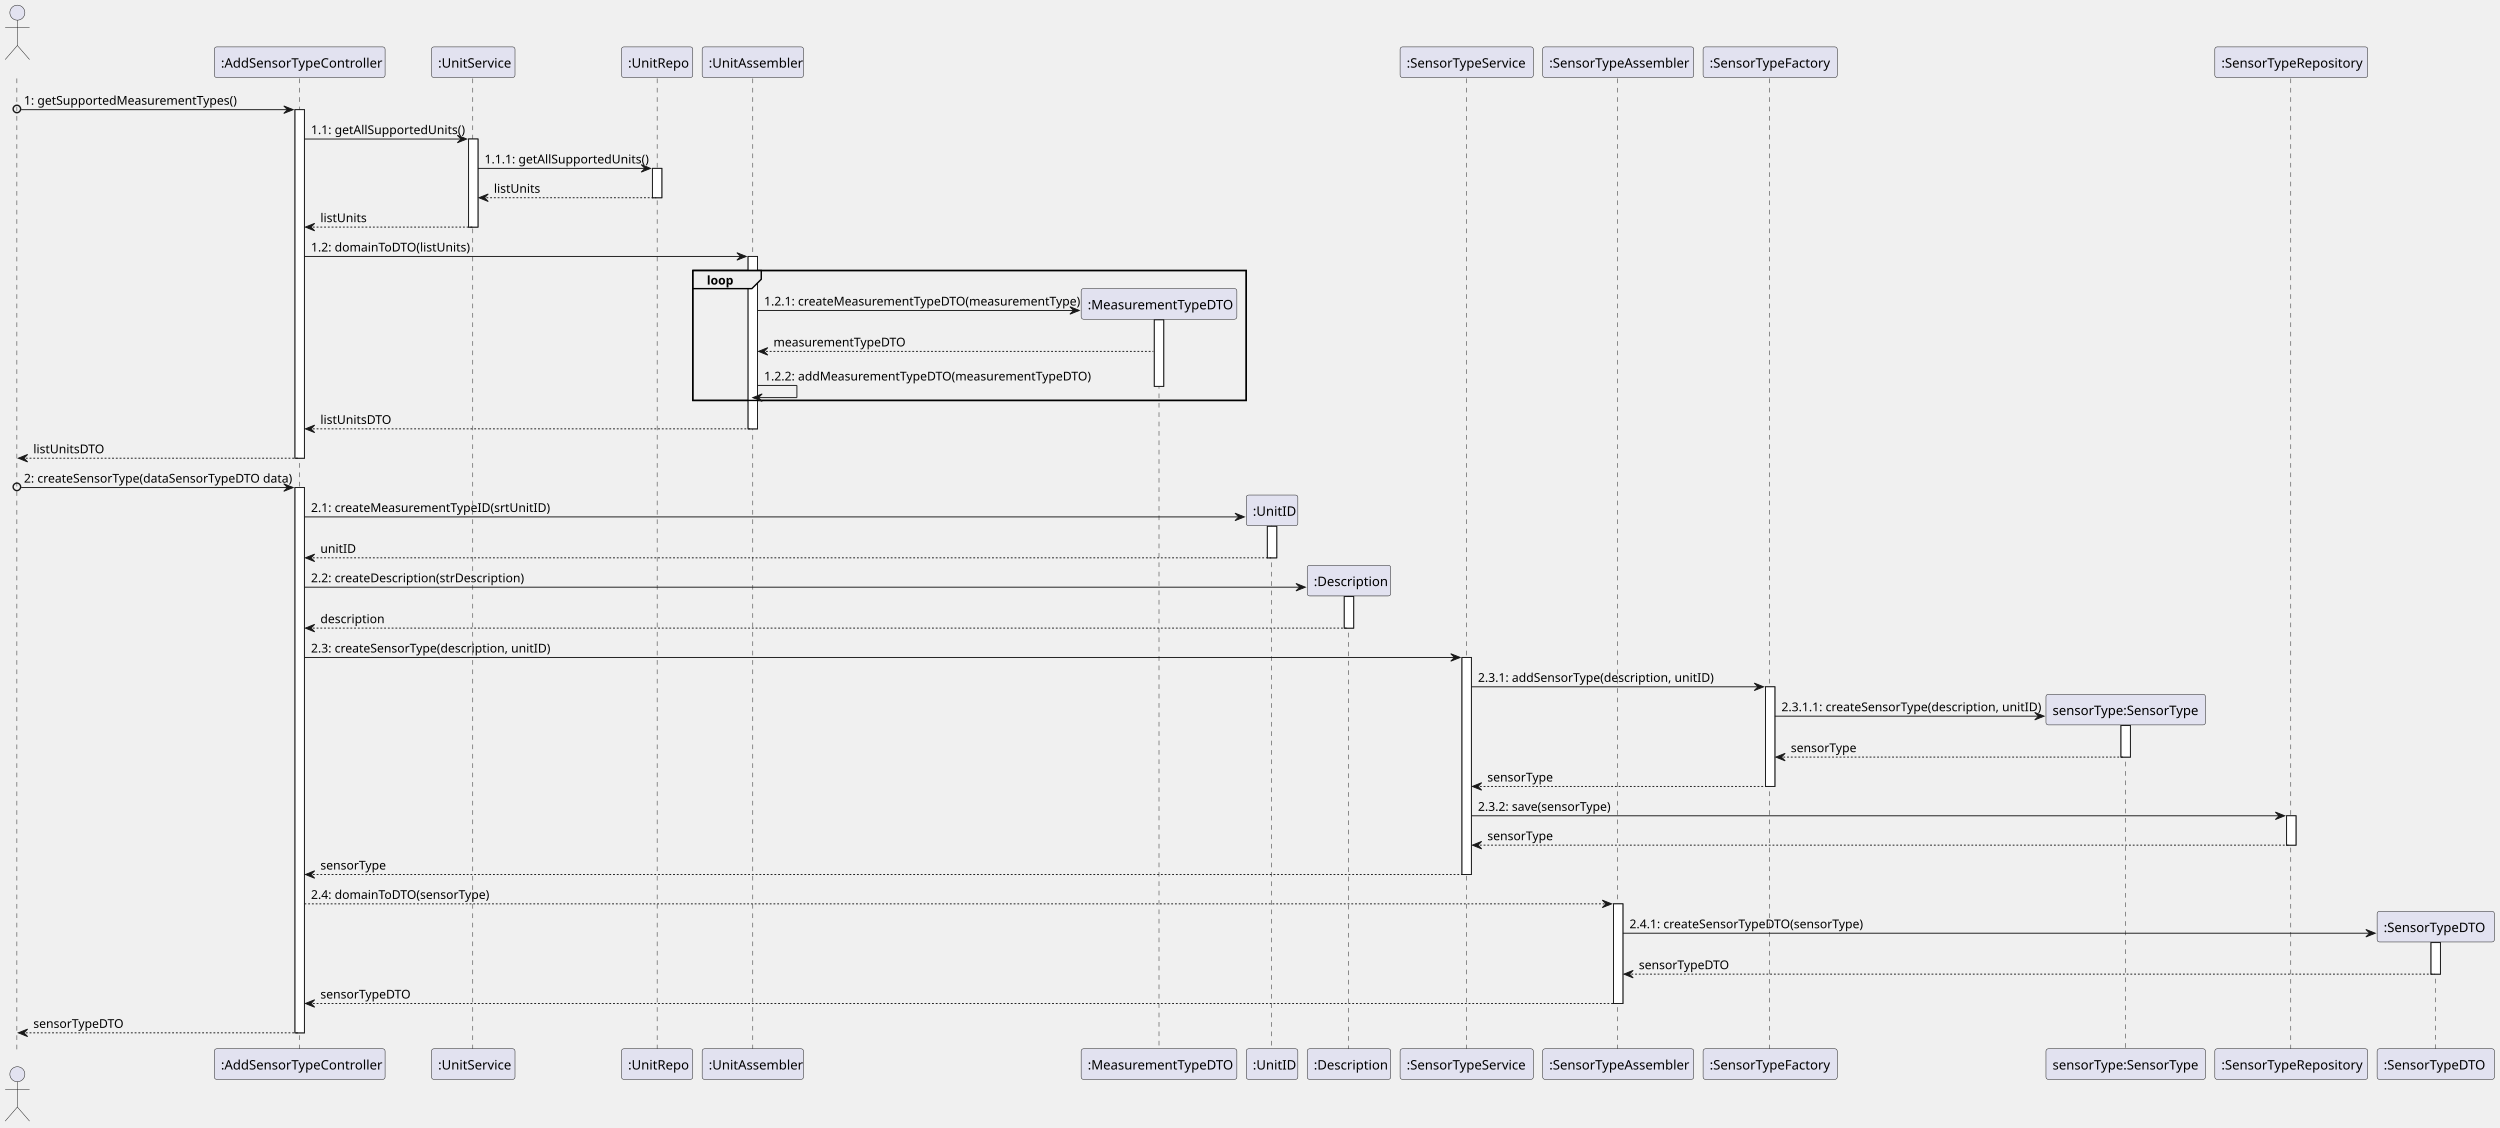
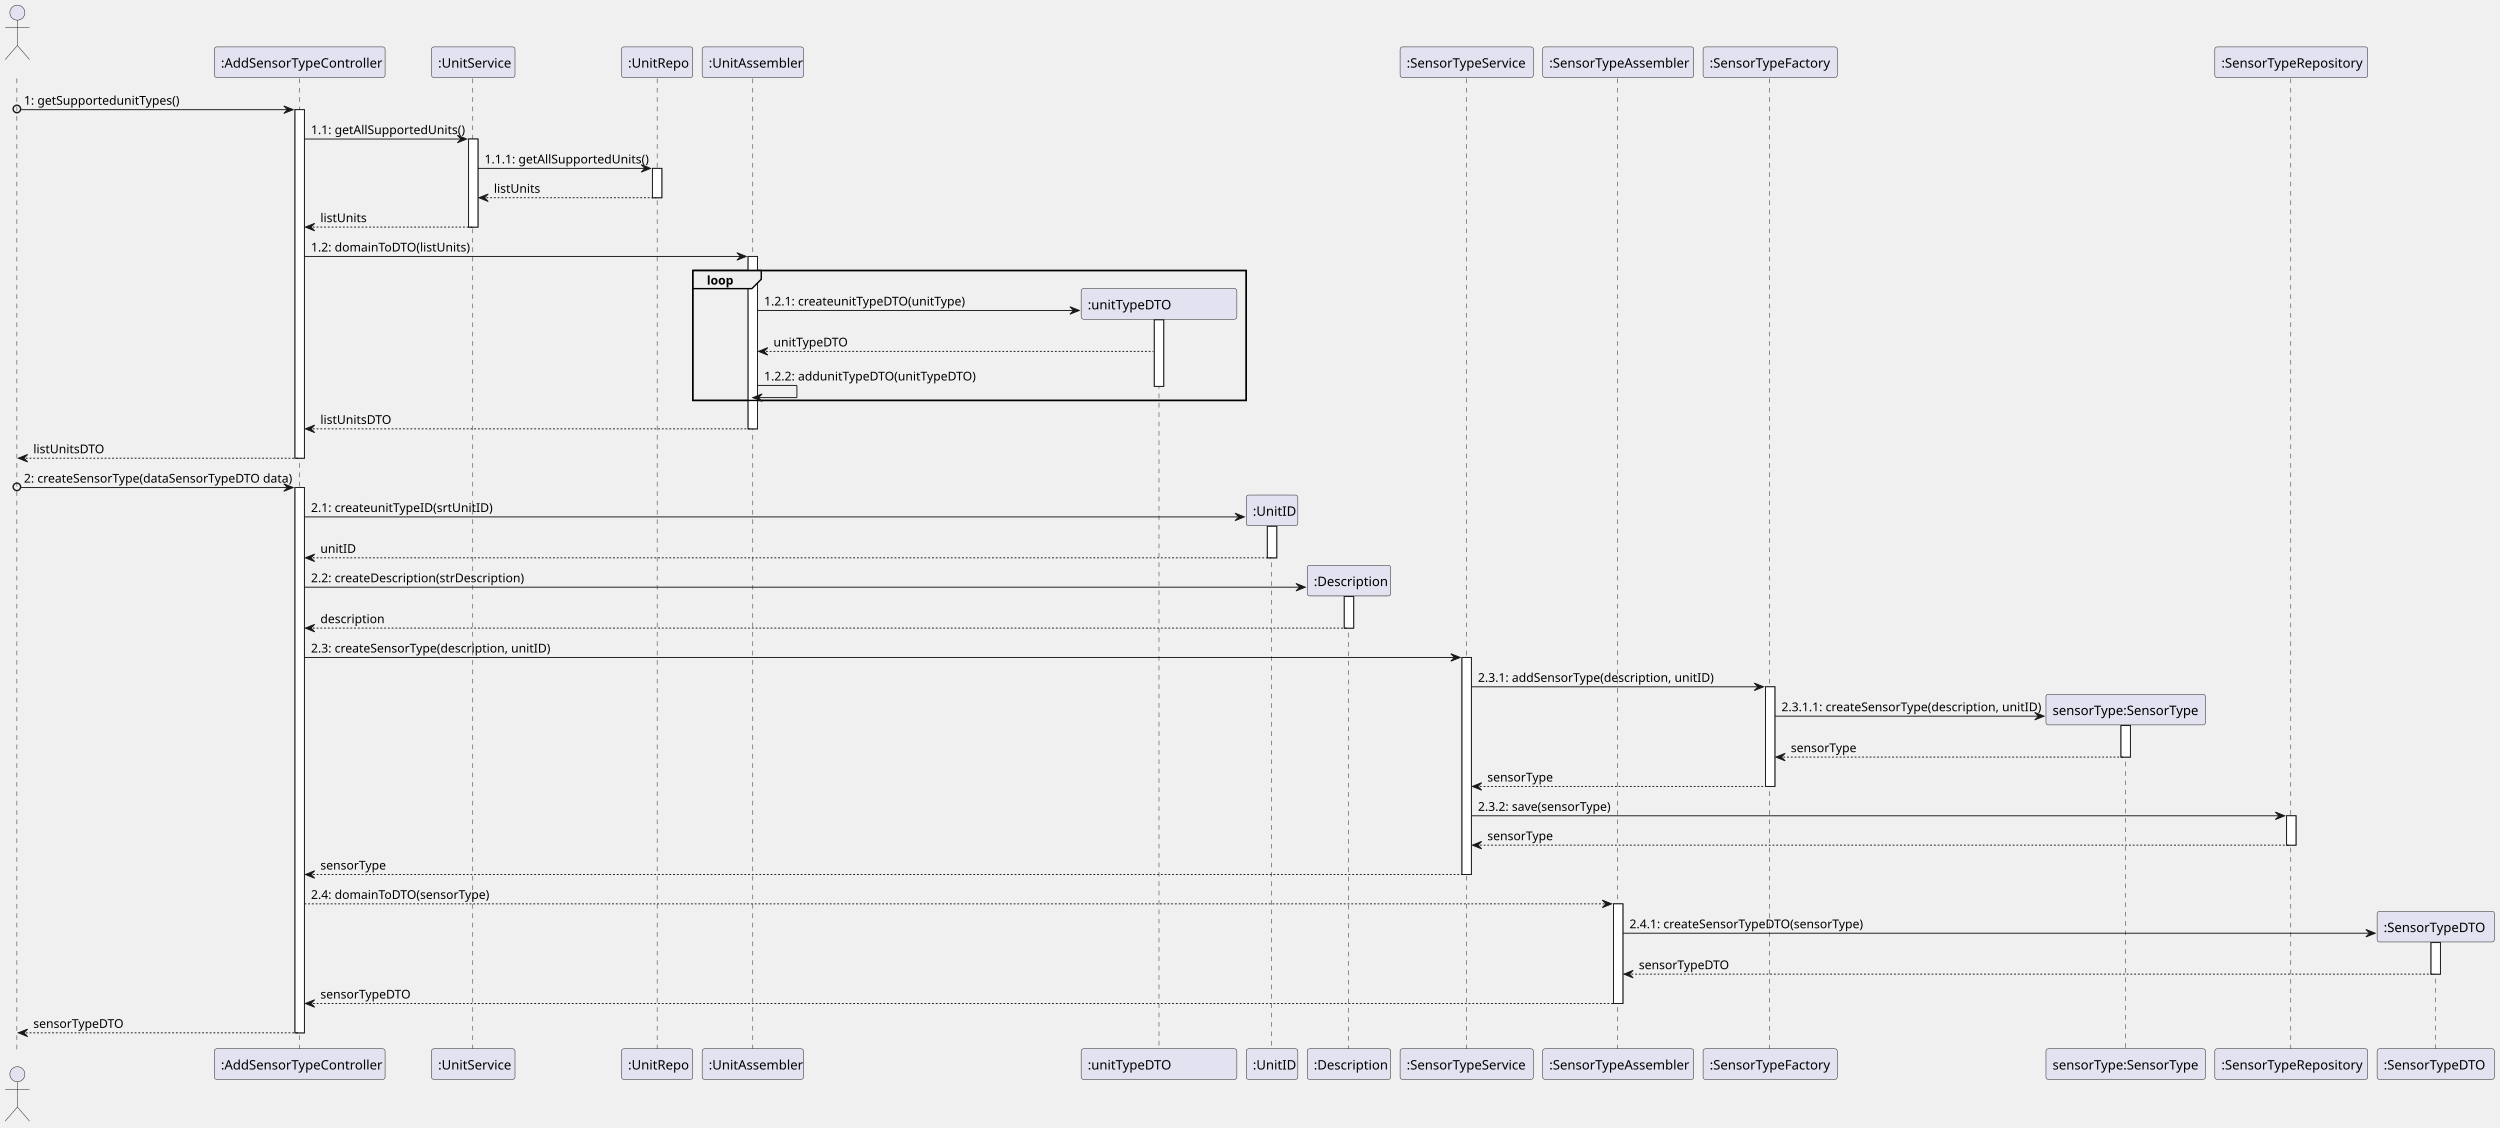
<svg xmlns="http://www.w3.org/2000/svg" contentStyleType="text/css" height="1202px" preserveAspectRatio="none" style="width:2665px;height:1202px;background:#FFFFFF;" version="1.1" viewBox="0 0 2665 1202" width="2665px" zoomAndPan="magnify">
  <defs />
  <g>
    <rect fill="#FFFFFF" height="371.531" style="stroke:#181818;stroke-width:1.0;" width="10" x="314.5" y="116.912" />
    <rect fill="#FFFFFF" height="581.268" style="stroke:#181818;stroke-width:1.0;" width="10" x="314.5" y="519.734" />
    <rect fill="#FFFFFF" height="93.873" style="stroke:#181818;stroke-width:1.0;" width="10" x="499.5" y="148.203" />
    <rect fill="#FFFFFF" height="31.291" style="stroke:#181818;stroke-width:1.0;" width="10" x="695.5" y="179.494" />
    <rect fill="#FFFFFF" height="183.785" style="stroke:#181818;stroke-width:1.0;" width="10" x="797.5" y="273.367" />
    <rect fill="#FFFFFF" height="70.912" style="stroke:#181818;stroke-width:1.0;" width="10" x="1230.5" y="340.949" />
    <rect fill="#FFFFFF" height="33.621" style="stroke:#181818;stroke-width:1.0;" width="10" x="1351" y="561.025" />
    <rect fill="#FFFFFF" height="33.621" style="stroke:#181818;stroke-width:1.0;" width="10" x="1433" y="635.938" />
    <rect fill="#FFFFFF" height="231.367" style="stroke:#181818;stroke-width:1.0;" width="10" x="1558.5" y="700.85" />
    <rect fill="#FFFFFF" height="106.203" style="stroke:#181818;stroke-width:1.0;" width="10" x="1720" y="963.508" />
    <rect fill="#FFFFFF" height="106.203" style="stroke:#181818;stroke-width:1.0;" width="10" x="1882" y="732.141" />
    <rect fill="#FFFFFF" height="33.621" style="stroke:#181818;stroke-width:1.0;" width="10" x="2261" y="773.432" />
    <rect fill="#FFFFFF" height="31.291" style="stroke:#181818;stroke-width:1.0;" width="10" x="2437.5" y="869.635" />
    <rect fill="#FFFFFF" height="33.621" style="stroke:#181818;stroke-width:1.0;" width="10" x="2591.5" y="1004.799" />
    <rect fill="none" height="138.494" style="stroke:#000000;stroke-width:1.5;" width="590" x="738.5" y="288.367" />
    <line style="stroke:#181818;stroke-width:0.5;stroke-dasharray:5.0,5.0;" x1="18" x2="18" y1="83.621" y2="1119.002" />
    <line style="stroke:#181818;stroke-width:0.5;stroke-dasharray:5.0,5.0;" x1="319.5" x2="319.5" y1="83.621" y2="1119.002" />
    <line style="stroke:#181818;stroke-width:0.5;stroke-dasharray:5.0,5.0;" x1="504" x2="504" y1="83.621" y2="1119.002" />
    <line style="stroke:#181818;stroke-width:0.5;stroke-dasharray:5.0,5.0;" x1="700.5" x2="700.5" y1="83.621" y2="1119.002" />
    <line style="stroke:#181818;stroke-width:0.5;stroke-dasharray:5.0,5.0;" x1="802.5" x2="802.5" y1="83.621" y2="1119.002" />
    <line style="stroke:#181818;stroke-width:0.5;stroke-dasharray:5.0,5.0;" x1="1235.5" x2="1235.5" y1="339.469" y2="1119.002" />
    <line style="stroke:#181818;stroke-width:0.5;stroke-dasharray:5.0,5.0;" x1="1355.5" x2="1355.5" y1="559.545" y2="1119.002" />
    <line style="stroke:#181818;stroke-width:0.5;stroke-dasharray:5.0,5.0;" x1="1437.5" x2="1437.5" y1="634.457" y2="1119.002" />
    <line style="stroke:#181818;stroke-width:0.5;stroke-dasharray:5.0,5.0;" x1="1563.5" x2="1563.5" y1="83.621" y2="1119.002" />
    <line style="stroke:#181818;stroke-width:0.5;stroke-dasharray:5.0,5.0;" x1="1724.5" x2="1724.5" y1="83.621" y2="1119.002" />
    <line style="stroke:#181818;stroke-width:0.5;stroke-dasharray:5.0,5.0;" x1="1886.5" x2="1886.5" y1="83.621" y2="1119.002" />
    <line style="stroke:#181818;stroke-width:0.5;stroke-dasharray:5.0,5.0;" x1="2266" x2="2266" y1="771.951" y2="1119.002" />
    <line style="stroke:#181818;stroke-width:0.5;stroke-dasharray:5.0,5.0;" x1="2442" x2="2442" y1="83.621" y2="1119.002" />
    <line style="stroke:#181818;stroke-width:0.5;stroke-dasharray:5.0,5.0;" x1="2596" x2="2596" y1="1003.318" y2="1119.002" />
-     <text fill="#000000" font-family="sans-serif" font-size="14" lengthAdjust="spacing" textLength="8" x="11.5" y="80.107">  </text>
+     <text fill="#000000" font-family="sans-serif" font-size="14" lengthAdjust="spacing" textLength="8" x="11.5" y="80.107">  
+         </text>
    <ellipse cx="18.5" cy="13.5" fill="#E2E2F0" rx="8" ry="8" style="stroke:#181818;stroke-width:0.5;" />
    <path d="M18.5,21.5 L18.5,48.5 M5.5,29.5 L31.5,29.5 M18.5,48.5 L5.5,63.5 M18.5,48.5 L31.5,63.5 " fill="none" style="stroke:#181818;stroke-width:0.5;" />
-     <text fill="#000000" font-family="sans-serif" font-size="14" lengthAdjust="spacing" textLength="8" x="11.5" y="1133.109">  </text>
+     <text fill="#000000" font-family="sans-serif" font-size="14" lengthAdjust="spacing" textLength="8" x="11.5" y="1133.109">  
+         </text>
    <ellipse cx="18.5" cy="1145.123" fill="#E2E2F0" rx="8" ry="8" style="stroke:#181818;stroke-width:0.5;" />
    <path d="M18.5,1153.123 L18.5,1180.123 M5.5,1161.123 L31.5,1161.123 M18.5,1180.123 L5.5,1195.123 M18.5,1180.123 L31.5,1195.123 " fill="none" style="stroke:#181818;stroke-width:0.5;" />
    <rect fill="#E2E2F0" height="32.621" rx="2.5" ry="2.5" style="stroke:#181818;stroke-width:0.5;" width="182" x="228.5" y="50" />
-     <text fill="#000000" font-family="sans-serif" font-size="14" lengthAdjust="spacing" textLength="168" x="235.5" y="72.107">:AddSensorTypeController</text>
+     <text fill="#000000" font-family="sans-serif" font-size="14" lengthAdjust="spacing" textLength="168" x="235.5" y="72.107">:AddSensorTypeController
+         </text>
    <rect fill="#E2E2F0" height="32.621" rx="2.5" ry="2.5" style="stroke:#181818;stroke-width:0.5;" width="182" x="228.5" y="1118.002" />
-     <text fill="#000000" font-family="sans-serif" font-size="14" lengthAdjust="spacing" textLength="168" x="235.5" y="1140.109">:AddSensorTypeController</text>
+     <text fill="#000000" font-family="sans-serif" font-size="14" lengthAdjust="spacing" textLength="168" x="235.5" y="1140.109">:AddSensorTypeController
+         </text>
    <rect fill="#E2E2F0" height="32.621" rx="2.5" ry="2.5" style="stroke:#181818;stroke-width:0.5;" width="89" x="460" y="50" />
-     <text fill="#000000" font-family="sans-serif" font-size="14" lengthAdjust="spacing" textLength="75" x="467" y="72.107">:UnitService</text>
+     <text fill="#000000" font-family="sans-serif" font-size="14" lengthAdjust="spacing" textLength="75" x="467" y="72.107">:UnitService
+         </text>
    <rect fill="#E2E2F0" height="32.621" rx="2.5" ry="2.5" style="stroke:#181818;stroke-width:0.5;" width="89" x="460" y="1118.002" />
-     <text fill="#000000" font-family="sans-serif" font-size="14" lengthAdjust="spacing" textLength="75" x="467" y="1140.109">:UnitService</text>
+     <text fill="#000000" font-family="sans-serif" font-size="14" lengthAdjust="spacing" textLength="75" x="467" y="1140.109">:UnitService
+         </text>
    <rect fill="#E2E2F0" height="32.621" rx="2.5" ry="2.5" style="stroke:#181818;stroke-width:0.5;" width="76" x="662.5" y="50" />
-     <text fill="#000000" font-family="sans-serif" font-size="14" lengthAdjust="spacing" textLength="62" x="669.5" y="72.107">:UnitRepo</text>
+     <text fill="#000000" font-family="sans-serif" font-size="14" lengthAdjust="spacing" textLength="62" x="669.5" y="72.107">:UnitRepo
+         </text>
    <rect fill="#E2E2F0" height="32.621" rx="2.5" ry="2.5" style="stroke:#181818;stroke-width:0.5;" width="76" x="662.5" y="1118.002" />
-     <text fill="#000000" font-family="sans-serif" font-size="14" lengthAdjust="spacing" textLength="62" x="669.5" y="1140.109">:UnitRepo</text>
+     <text fill="#000000" font-family="sans-serif" font-size="14" lengthAdjust="spacing" textLength="62" x="669.5" y="1140.109">:UnitRepo
+         </text>
    <rect fill="#E2E2F0" height="32.621" rx="2.5" ry="2.5" style="stroke:#181818;stroke-width:0.5;" width="108" x="748.5" y="50" />
-     <text fill="#000000" font-family="sans-serif" font-size="14" lengthAdjust="spacing" textLength="94" x="755.5" y="72.107">:UnitAssembler</text>
+     <text fill="#000000" font-family="sans-serif" font-size="14" lengthAdjust="spacing" textLength="94" x="755.5" y="72.107">:UnitAssembler
+         </text>
    <rect fill="#E2E2F0" height="32.621" rx="2.5" ry="2.5" style="stroke:#181818;stroke-width:0.5;" width="108" x="748.5" y="1118.002" />
-     <text fill="#000000" font-family="sans-serif" font-size="14" lengthAdjust="spacing" textLength="94" x="755.5" y="1140.109">:UnitAssembler</text>
+     <text fill="#000000" font-family="sans-serif" font-size="14" lengthAdjust="spacing" textLength="94" x="755.5" y="1140.109">:UnitAssembler
+         </text>
    <rect fill="#E2E2F0" height="32.621" rx="2.5" ry="2.5" style="stroke:#181818;stroke-width:0.5;" width="166" x="1152.5" y="1118.002" />
-     <text fill="#000000" font-family="sans-serif" font-size="14" lengthAdjust="spacing" textLength="152" x="1159.5" y="1140.109">:MeasurementTypeDTO</text>
+     <text fill="#000000" font-family="sans-serif" font-size="14" lengthAdjust="spacing" textLength="152" x="1159.5" y="1140.109">:unitTypeDTO
+         </text>
    <rect fill="#E2E2F0" height="32.621" rx="2.5" ry="2.5" style="stroke:#181818;stroke-width:0.5;" width="55" x="1328.5" y="1118.002" />
-     <text fill="#000000" font-family="sans-serif" font-size="14" lengthAdjust="spacing" textLength="41" x="1335.5" y="1140.109">:UnitID</text>
+     <text fill="#000000" font-family="sans-serif" font-size="14" lengthAdjust="spacing" textLength="41" x="1335.5" y="1140.109">:UnitID
+         </text>
    <rect fill="#E2E2F0" height="32.621" rx="2.5" ry="2.5" style="stroke:#181818;stroke-width:0.5;" width="89" x="1393.5" y="1118.002" />
-     <text fill="#000000" font-family="sans-serif" font-size="14" lengthAdjust="spacing" textLength="75" x="1400.5" y="1140.109">:Description</text>
+     <text fill="#000000" font-family="sans-serif" font-size="14" lengthAdjust="spacing" textLength="75" x="1400.5" y="1140.109">:Description
+         </text>
    <rect fill="#E2E2F0" height="32.621" rx="2.5" ry="2.5" style="stroke:#181818;stroke-width:0.5;" width="142" x="1492.5" y="50" />
-     <text fill="#000000" font-family="sans-serif" font-size="14" lengthAdjust="spacing" textLength="128" x="1499.5" y="72.107">:SensorTypeService</text>
+     <text fill="#000000" font-family="sans-serif" font-size="14" lengthAdjust="spacing" textLength="128" x="1499.5" y="72.107">:SensorTypeService
+         </text>
    <rect fill="#E2E2F0" height="32.621" rx="2.5" ry="2.5" style="stroke:#181818;stroke-width:0.5;" width="142" x="1492.5" y="1118.002" />
-     <text fill="#000000" font-family="sans-serif" font-size="14" lengthAdjust="spacing" textLength="128" x="1499.5" y="1140.109">:SensorTypeService</text>
+     <text fill="#000000" font-family="sans-serif" font-size="14" lengthAdjust="spacing" textLength="128" x="1499.5" y="1140.109">:SensorTypeService
+         </text>
    <rect fill="#E2E2F0" height="32.621" rx="2.5" ry="2.5" style="stroke:#181818;stroke-width:0.5;" width="161" x="1644.5" y="50" />
-     <text fill="#000000" font-family="sans-serif" font-size="14" lengthAdjust="spacing" textLength="147" x="1651.5" y="72.107">:SensorTypeAssembler</text>
+     <text fill="#000000" font-family="sans-serif" font-size="14" lengthAdjust="spacing" textLength="147" x="1651.5" y="72.107">:SensorTypeAssembler
+         </text>
    <rect fill="#E2E2F0" height="32.621" rx="2.5" ry="2.5" style="stroke:#181818;stroke-width:0.5;" width="161" x="1644.5" y="1118.002" />
-     <text fill="#000000" font-family="sans-serif" font-size="14" lengthAdjust="spacing" textLength="147" x="1651.5" y="1140.109">:SensorTypeAssembler</text>
+     <text fill="#000000" font-family="sans-serif" font-size="14" lengthAdjust="spacing" textLength="147" x="1651.5" y="1140.109">:SensorTypeAssembler
+         </text>
    <rect fill="#E2E2F0" height="32.621" rx="2.5" ry="2.5" style="stroke:#181818;stroke-width:0.5;" width="143" x="1815.5" y="50" />
-     <text fill="#000000" font-family="sans-serif" font-size="14" lengthAdjust="spacing" textLength="129" x="1822.5" y="72.107">:SensorTypeFactory</text>
+     <text fill="#000000" font-family="sans-serif" font-size="14" lengthAdjust="spacing" textLength="129" x="1822.5" y="72.107">:SensorTypeFactory
+         </text>
    <rect fill="#E2E2F0" height="32.621" rx="2.5" ry="2.5" style="stroke:#181818;stroke-width:0.5;" width="143" x="1815.5" y="1118.002" />
-     <text fill="#000000" font-family="sans-serif" font-size="14" lengthAdjust="spacing" textLength="129" x="1822.5" y="1140.109">:SensorTypeFactory</text>
+     <text fill="#000000" font-family="sans-serif" font-size="14" lengthAdjust="spacing" textLength="129" x="1822.5" y="1140.109">:SensorTypeFactory
+         </text>
    <rect fill="#E2E2F0" height="32.621" rx="2.5" ry="2.5" style="stroke:#181818;stroke-width:0.5;" width="170" x="2181" y="1118.002" />
-     <text fill="#000000" font-family="sans-serif" font-size="14" lengthAdjust="spacing" textLength="156" x="2188" y="1140.109">sensorType:SensorType</text>
+     <text fill="#000000" font-family="sans-serif" font-size="14" lengthAdjust="spacing" textLength="156" x="2188" y="1140.109">sensorType:SensorType
+         </text>
    <rect fill="#E2E2F0" height="32.621" rx="2.5" ry="2.5" style="stroke:#181818;stroke-width:0.5;" width="163" x="2361" y="50" />
-     <text fill="#000000" font-family="sans-serif" font-size="14" lengthAdjust="spacing" textLength="149" x="2368" y="72.107">:SensorTypeRepository</text>
+     <text fill="#000000" font-family="sans-serif" font-size="14" lengthAdjust="spacing" textLength="149" x="2368" y="72.107">:SensorTypeRepository
+         </text>
    <rect fill="#E2E2F0" height="32.621" rx="2.5" ry="2.5" style="stroke:#181818;stroke-width:0.5;" width="163" x="2361" y="1118.002" />
-     <text fill="#000000" font-family="sans-serif" font-size="14" lengthAdjust="spacing" textLength="149" x="2368" y="1140.109">:SensorTypeRepository</text>
+     <text fill="#000000" font-family="sans-serif" font-size="14" lengthAdjust="spacing" textLength="149" x="2368" y="1140.109">:SensorTypeRepository
+         </text>
    <rect fill="#E2E2F0" height="32.621" rx="2.5" ry="2.5" style="stroke:#181818;stroke-width:0.5;" width="125" x="2534" y="1118.002" />
-     <text fill="#000000" font-family="sans-serif" font-size="14" lengthAdjust="spacing" textLength="111" x="2541" y="1140.109">:SensorTypeDTO</text>
+     <text fill="#000000" font-family="sans-serif" font-size="14" lengthAdjust="spacing" textLength="111" x="2541" y="1140.109">:SensorTypeDTO
+         </text>
    <rect fill="#FFFFFF" height="371.531" style="stroke:#181818;stroke-width:1.0;" width="10" x="314.5" y="116.912" />
    <rect fill="#FFFFFF" height="581.268" style="stroke:#181818;stroke-width:1.0;" width="10" x="314.5" y="519.734" />
    <rect fill="#FFFFFF" height="93.873" style="stroke:#181818;stroke-width:1.0;" width="10" x="499.5" y="148.203" />
    <rect fill="#FFFFFF" height="31.291" style="stroke:#181818;stroke-width:1.0;" width="10" x="695.5" y="179.494" />
    <rect fill="#FFFFFF" height="183.785" style="stroke:#181818;stroke-width:1.0;" width="10" x="797.5" y="273.367" />
    <rect fill="#FFFFFF" height="70.912" style="stroke:#181818;stroke-width:1.0;" width="10" x="1230.5" y="340.949" />
    <rect fill="#FFFFFF" height="33.621" style="stroke:#181818;stroke-width:1.0;" width="10" x="1351" y="561.025" />
    <rect fill="#FFFFFF" height="33.621" style="stroke:#181818;stroke-width:1.0;" width="10" x="1433" y="635.938" />
    <rect fill="#FFFFFF" height="231.367" style="stroke:#181818;stroke-width:1.0;" width="10" x="1558.5" y="700.85" />
    <rect fill="#FFFFFF" height="106.203" style="stroke:#181818;stroke-width:1.0;" width="10" x="1720" y="963.508" />
    <rect fill="#FFFFFF" height="106.203" style="stroke:#181818;stroke-width:1.0;" width="10" x="1882" y="732.141" />
    <rect fill="#FFFFFF" height="33.621" style="stroke:#181818;stroke-width:1.0;" width="10" x="2261" y="773.432" />
    <rect fill="#FFFFFF" height="31.291" style="stroke:#181818;stroke-width:1.0;" width="10" x="2437.5" y="869.635" />
    <rect fill="#FFFFFF" height="33.621" style="stroke:#181818;stroke-width:1.0;" width="10" x="2591.5" y="1004.799" />
    <ellipse cx="18" cy="116.162" fill="none" rx="4" ry="4" style="stroke:#181818;stroke-width:1.5;" />
    <polygon fill="#181818" points="302.5,112.912,312.5,116.912,302.5,120.912,306.5,116.912" style="stroke:#181818;stroke-width:1.0;" />
    <line style="stroke:#181818;stroke-width:1.0;" x1="22.5" x2="308.5" y1="116.912" y2="116.912" />
-     <text fill="#000000" font-family="sans-serif" font-size="13" lengthAdjust="spacing" textLength="214" x="25.5" y="111.649">1: getSupportedMeasurementTypes()</text>
+     <text fill="#000000" font-family="sans-serif" font-size="13" lengthAdjust="spacing" textLength="214" x="25.5" y="111.649">1: getSupportedunitTypes()
+         </text>
    <polygon fill="#181818" points="487.5,144.203,497.5,148.203,487.5,152.203,491.5,148.203" style="stroke:#181818;stroke-width:1.0;" />
    <line style="stroke:#181818;stroke-width:1.0;" x1="324.5" x2="493.5" y1="148.203" y2="148.203" />
-     <text fill="#000000" font-family="sans-serif" font-size="13" lengthAdjust="spacing" textLength="156" x="331.5" y="142.94">1.1: getAllSupportedUnits()</text>
+     <text fill="#000000" font-family="sans-serif" font-size="13" lengthAdjust="spacing" textLength="156" x="331.5" y="142.94">1.1: getAllSupportedUnits()
+         </text>
    <polygon fill="#181818" points="683.5,175.494,693.5,179.494,683.5,183.494,687.5,179.494" style="stroke:#181818;stroke-width:1.0;" />
    <line style="stroke:#181818;stroke-width:1.0;" x1="509.5" x2="689.5" y1="179.494" y2="179.494" />
-     <text fill="#000000" font-family="sans-serif" font-size="13" lengthAdjust="spacing" textLength="167" x="516.5" y="174.231">1.1.1: getAllSupportedUnits()</text>
+     <text fill="#000000" font-family="sans-serif" font-size="13" lengthAdjust="spacing" textLength="167" x="516.5" y="174.231">1.1.1: getAllSupportedUnits()
+         </text>
    <polygon fill="#181818" points="520.5,206.785,510.5,210.785,520.5,214.785,516.5,210.785" style="stroke:#181818;stroke-width:1.0;" />
    <line style="stroke:#181818;stroke-width:1.0;stroke-dasharray:2.0,2.0;" x1="514.5" x2="699.5" y1="210.785" y2="210.785" />
-     <text fill="#000000" font-family="sans-serif" font-size="13" lengthAdjust="spacing" textLength="47" x="526.5" y="205.523">listUnits</text>
+     <text fill="#000000" font-family="sans-serif" font-size="13" lengthAdjust="spacing" textLength="47" x="526.5" y="205.523">listUnits
+         </text>
    <polygon fill="#181818" points="335.5,238.076,325.5,242.076,335.5,246.076,331.5,242.076" style="stroke:#181818;stroke-width:1.0;" />
    <line style="stroke:#181818;stroke-width:1.0;stroke-dasharray:2.0,2.0;" x1="329.5" x2="503.5" y1="242.076" y2="242.076" />
-     <text fill="#000000" font-family="sans-serif" font-size="13" lengthAdjust="spacing" textLength="47" x="341.5" y="236.814">listUnits</text>
+     <text fill="#000000" font-family="sans-serif" font-size="13" lengthAdjust="spacing" textLength="47" x="341.5" y="236.814">listUnits
+         </text>
    <polygon fill="#181818" points="785.5,269.367,795.5,273.367,785.5,277.367,789.5,273.367" style="stroke:#181818;stroke-width:1.0;" />
    <line style="stroke:#181818;stroke-width:1.0;" x1="324.5" x2="791.5" y1="273.367" y2="273.367" />
-     <text fill="#000000" font-family="sans-serif" font-size="13" lengthAdjust="spacing" textLength="163" x="331.5" y="268.104">1.2: domainToDTO(listUnits)</text>
+     <text fill="#000000" font-family="sans-serif" font-size="13" lengthAdjust="spacing" textLength="163" x="331.5" y="268.104">1.2: domainToDTO(listUnits)
+         </text>
    <path d="M738.5,288.367 L811.5,288.367 L811.5,297.658 L801.5,307.658 L738.5,307.658 L738.5,288.367 " fill="#EEEEEE" style="stroke:#000000;stroke-width:1.5;" />
    <rect fill="none" height="138.494" style="stroke:#000000;stroke-width:1.5;" width="590" x="738.5" y="288.367" />
-     <text fill="#000000" font-family="sans-serif" font-size="13" font-weight="bold" lengthAdjust="spacing" textLength="28" x="753.5" y="303.396">loop</text>
+     <text fill="#000000" font-family="sans-serif" font-size="13" font-weight="bold" lengthAdjust="spacing" textLength="28" x="753.5" y="303.396">loop
+         </text>
    <polygon fill="#181818" points="1140.5,326.949,1150.5,330.949,1140.5,334.949,1144.5,330.949" style="stroke:#181818;stroke-width:1.0;" />
    <line style="stroke:#181818;stroke-width:1.0;" x1="807.5" x2="1146.5" y1="330.949" y2="330.949" />
-     <text fill="#000000" font-family="sans-serif" font-size="13" lengthAdjust="spacing" textLength="321" x="814.5" y="325.687">1.2.1: createMeasurementTypeDTO(measurementType)</text>
+     <text fill="#000000" font-family="sans-serif" font-size="13" lengthAdjust="spacing" textLength="321" x="814.5" y="325.687">1.2.1: createunitTypeDTO(unitType)
+         </text>
    <rect fill="#E2E2F0" height="32.621" rx="2.5" ry="2.5" style="stroke:#181818;stroke-width:0.5;" width="166" x="1152.5" y="307.658" />
-     <text fill="#000000" font-family="sans-serif" font-size="14" lengthAdjust="spacing" textLength="152" x="1159.5" y="329.766">:MeasurementTypeDTO</text>
+     <text fill="#000000" font-family="sans-serif" font-size="14" lengthAdjust="spacing" textLength="152" x="1159.5" y="329.766">:unitTypeDTO
+         </text>
    <polygon fill="#181818" points="818.5,370.57,808.5,374.57,818.5,378.57,814.5,374.57" style="stroke:#181818;stroke-width:1.0;" />
    <line style="stroke:#181818;stroke-width:1.0;stroke-dasharray:2.0,2.0;" x1="812.5" x2="1229.5" y1="374.57" y2="374.57" />
-     <text fill="#000000" font-family="sans-serif" font-size="13" lengthAdjust="spacing" textLength="133" x="824.5" y="369.308">measurementTypeDTO</text>
+     <text fill="#000000" font-family="sans-serif" font-size="13" lengthAdjust="spacing" textLength="133" x="824.5" y="369.308">unitTypeDTO
+         </text>
    <line style="stroke:#181818;stroke-width:1.0;" x1="807.5" x2="849.5" y1="410.861" y2="410.861" />
    <line style="stroke:#181818;stroke-width:1.0;" x1="849.5" x2="849.5" y1="410.861" y2="423.861" />
    <line style="stroke:#181818;stroke-width:1.0;" x1="802.5" x2="849.5" y1="423.861" y2="423.861" />
    <polygon fill="#181818" points="812.5,419.861,802.5,423.861,812.5,427.861,808.5,423.861" style="stroke:#181818;stroke-width:1.0;" />
-     <text fill="#000000" font-family="sans-serif" font-size="13" lengthAdjust="spacing" textLength="332" x="814.5" y="405.599">1.2.2: addMeasurementTypeDTO(measurementTypeDTO)</text>
+     <text fill="#000000" font-family="sans-serif" font-size="13" lengthAdjust="spacing" textLength="332" x="814.5" y="405.599">1.2.2: addunitTypeDTO(unitTypeDTO)
+         </text>
    <polygon fill="#181818" points="335.5,453.152,325.5,457.152,335.5,461.152,331.5,457.152" style="stroke:#181818;stroke-width:1.0;" />
    <line style="stroke:#181818;stroke-width:1.0;stroke-dasharray:2.0,2.0;" x1="329.5" x2="801.5" y1="457.152" y2="457.152" />
-     <text fill="#000000" font-family="sans-serif" font-size="13" lengthAdjust="spacing" textLength="73" x="341.5" y="451.89">listUnitsDTO</text>
+     <text fill="#000000" font-family="sans-serif" font-size="13" lengthAdjust="spacing" textLength="73" x="341.5" y="451.89">listUnitsDTO
+         </text>
    <polygon fill="#181818" points="29.5,484.443,19.5,488.443,29.5,492.443,25.5,488.443" style="stroke:#181818;stroke-width:1.0;" />
    <line style="stroke:#181818;stroke-width:1.0;stroke-dasharray:2.0,2.0;" x1="23.5" x2="318.5" y1="488.443" y2="488.443" />
-     <text fill="#000000" font-family="sans-serif" font-size="13" lengthAdjust="spacing" textLength="73" x="35.5" y="483.181">listUnitsDTO</text>
+     <text fill="#000000" font-family="sans-serif" font-size="13" lengthAdjust="spacing" textLength="73" x="35.5" y="483.181">listUnitsDTO
+         </text>
    <ellipse cx="18" cy="518.984" fill="none" rx="4" ry="4" style="stroke:#181818;stroke-width:1.5;" />
    <polygon fill="#181818" points="302.5,515.734,312.5,519.734,302.5,523.734,306.5,519.734" style="stroke:#181818;stroke-width:1.0;" />
    <line style="stroke:#181818;stroke-width:1.0;" x1="22.5" x2="308.5" y1="519.734" y2="519.734" />
-     <text fill="#000000" font-family="sans-serif" font-size="13" lengthAdjust="spacing" textLength="277" x="25.5" y="514.472">2: createSensorType(dataSensorTypeDTO data)</text>
+     <text fill="#000000" font-family="sans-serif" font-size="13" lengthAdjust="spacing" textLength="277" x="25.5" y="514.472">2: createSensorType(dataSensorTypeDTO data)
+         </text>
    <polygon fill="#181818" points="1316.5,547.025,1326.5,551.025,1316.5,555.025,1320.5,551.025" style="stroke:#181818;stroke-width:1.0;" />
    <line style="stroke:#181818;stroke-width:1.0;" x1="324.5" x2="1322.5" y1="551.025" y2="551.025" />
-     <text fill="#000000" font-family="sans-serif" font-size="13" lengthAdjust="spacing" textLength="239" x="331.5" y="545.763">2.1: createMeasurementTypeID(srtUnitID)</text>
+     <text fill="#000000" font-family="sans-serif" font-size="13" lengthAdjust="spacing" textLength="239" x="331.5" y="545.763">2.1: createunitTypeID(srtUnitID)
+         </text>
    <rect fill="#E2E2F0" height="32.621" rx="2.5" ry="2.5" style="stroke:#181818;stroke-width:0.5;" width="55" x="1328.5" y="527.734" />
-     <text fill="#000000" font-family="sans-serif" font-size="14" lengthAdjust="spacing" textLength="41" x="1335.5" y="549.842">:UnitID</text>
+     <text fill="#000000" font-family="sans-serif" font-size="14" lengthAdjust="spacing" textLength="41" x="1335.5" y="549.842">:UnitID
+         </text>
    <polygon fill="#181818" points="335.5,590.646,325.5,594.646,335.5,598.646,331.5,594.646" style="stroke:#181818;stroke-width:1.0;" />
    <line style="stroke:#181818;stroke-width:1.0;stroke-dasharray:2.0,2.0;" x1="329.5" x2="1355" y1="594.646" y2="594.646" />
-     <text fill="#000000" font-family="sans-serif" font-size="13" lengthAdjust="spacing" textLength="33" x="341.5" y="589.384">unitID</text>
+     <text fill="#000000" font-family="sans-serif" font-size="13" lengthAdjust="spacing" textLength="33" x="341.5" y="589.384">unitID
+         </text>
    <polygon fill="#181818" points="1381.5,621.938,1391.5,625.938,1381.5,629.938,1385.5,625.938" style="stroke:#181818;stroke-width:1.0;" />
    <line style="stroke:#181818;stroke-width:1.0;" x1="324.5" x2="1387.5" y1="625.938" y2="625.938" />
-     <text fill="#000000" font-family="sans-serif" font-size="13" lengthAdjust="spacing" textLength="215" x="331.5" y="620.675">2.2: createDescription(strDescription)</text>
+     <text fill="#000000" font-family="sans-serif" font-size="13" lengthAdjust="spacing" textLength="215" x="331.5" y="620.675">2.2: createDescription(strDescription)
+         </text>
    <rect fill="#E2E2F0" height="32.621" rx="2.5" ry="2.5" style="stroke:#181818;stroke-width:0.5;" width="89" x="1393.5" y="602.646" />
-     <text fill="#000000" font-family="sans-serif" font-size="14" lengthAdjust="spacing" textLength="75" x="1400.5" y="624.754">:Description</text>
+     <text fill="#000000" font-family="sans-serif" font-size="14" lengthAdjust="spacing" textLength="75" x="1400.5" y="624.754">:Description
+         </text>
    <polygon fill="#181818" points="335.5,665.559,325.5,669.559,335.5,673.559,331.5,669.559" style="stroke:#181818;stroke-width:1.0;" />
    <line style="stroke:#181818;stroke-width:1.0;stroke-dasharray:2.0,2.0;" x1="329.5" x2="1437" y1="669.559" y2="669.559" />
-     <text fill="#000000" font-family="sans-serif" font-size="13" lengthAdjust="spacing" textLength="63" x="341.5" y="664.296">description</text>
+     <text fill="#000000" font-family="sans-serif" font-size="13" lengthAdjust="spacing" textLength="63" x="341.5" y="664.296">description
+         </text>
    <polygon fill="#181818" points="1546.5,696.85,1556.5,700.85,1546.5,704.85,1550.5,700.85" style="stroke:#181818;stroke-width:1.0;" />
    <line style="stroke:#181818;stroke-width:1.0;" x1="324.5" x2="1552.5" y1="700.85" y2="700.85" />
-     <text fill="#000000" font-family="sans-serif" font-size="13" lengthAdjust="spacing" textLength="243" x="331.5" y="695.587">2.3: createSensorType(description, unitID)</text>
+     <text fill="#000000" font-family="sans-serif" font-size="13" lengthAdjust="spacing" textLength="243" x="331.5" y="695.587">2.3: createSensorType(description, unitID)
+         </text>
    <polygon fill="#181818" points="1870,728.141,1880,732.141,1870,736.141,1874,732.141" style="stroke:#181818;stroke-width:1.0;" />
    <line style="stroke:#181818;stroke-width:1.0;" x1="1568.5" x2="1876" y1="732.141" y2="732.141" />
-     <text fill="#000000" font-family="sans-serif" font-size="13" lengthAdjust="spacing" textLength="239" x="1575.5" y="726.878">2.3.1: addSensorType(description, unitID)</text>
+     <text fill="#000000" font-family="sans-serif" font-size="13" lengthAdjust="spacing" textLength="239" x="1575.5" y="726.878">2.3.1: addSensorType(description, unitID)
+         </text>
    <polygon fill="#181818" points="2169,759.432,2179,763.432,2169,767.432,2173,763.432" style="stroke:#181818;stroke-width:1.0;" />
    <line style="stroke:#181818;stroke-width:1.0;" x1="1892" x2="2175" y1="763.432" y2="763.432" />
-     <text fill="#000000" font-family="sans-serif" font-size="13" lengthAdjust="spacing" textLength="265" x="1899" y="758.169">2.3.1.1: createSensorType(description, unitID)</text>
+     <text fill="#000000" font-family="sans-serif" font-size="13" lengthAdjust="spacing" textLength="265" x="1899" y="758.169">2.3.1.1: createSensorType(description, unitID)
+         </text>
    <rect fill="#E2E2F0" height="32.621" rx="2.5" ry="2.5" style="stroke:#181818;stroke-width:0.5;" width="170" x="2181" y="740.141" />
-     <text fill="#000000" font-family="sans-serif" font-size="14" lengthAdjust="spacing" textLength="156" x="2188" y="762.248">sensorType:SensorType</text>
+     <text fill="#000000" font-family="sans-serif" font-size="14" lengthAdjust="spacing" textLength="156" x="2188" y="762.248">sensorType:SensorType
+         </text>
    <polygon fill="#181818" points="1903,803.053,1893,807.053,1903,811.053,1899,807.053" style="stroke:#181818;stroke-width:1.0;" />
    <line style="stroke:#181818;stroke-width:1.0;stroke-dasharray:2.0,2.0;" x1="1897" x2="2265" y1="807.053" y2="807.053" />
-     <text fill="#000000" font-family="sans-serif" font-size="13" lengthAdjust="spacing" textLength="67" x="1909" y="801.79">sensorType</text>
+     <text fill="#000000" font-family="sans-serif" font-size="13" lengthAdjust="spacing" textLength="67" x="1909" y="801.79">sensorType
+         </text>
    <polygon fill="#181818" points="1579.5,834.344,1569.5,838.344,1579.5,842.344,1575.5,838.344" style="stroke:#181818;stroke-width:1.0;" />
    <line style="stroke:#181818;stroke-width:1.0;stroke-dasharray:2.0,2.0;" x1="1573.5" x2="1886" y1="838.344" y2="838.344" />
-     <text fill="#000000" font-family="sans-serif" font-size="13" lengthAdjust="spacing" textLength="67" x="1585.5" y="833.081">sensorType</text>
+     <text fill="#000000" font-family="sans-serif" font-size="13" lengthAdjust="spacing" textLength="67" x="1585.5" y="833.081">sensorType
+         </text>
    <polygon fill="#181818" points="2425.5,865.635,2435.5,869.635,2425.5,873.635,2429.5,869.635" style="stroke:#181818;stroke-width:1.0;" />
    <line style="stroke:#181818;stroke-width:1.0;" x1="1568.5" x2="2431.5" y1="869.635" y2="869.635" />
-     <text fill="#000000" font-family="sans-serif" font-size="13" lengthAdjust="spacing" textLength="138" x="1575.5" y="864.372">2.3.2: save(sensorType)</text>
+     <text fill="#000000" font-family="sans-serif" font-size="13" lengthAdjust="spacing" textLength="138" x="1575.5" y="864.372">2.3.2: save(sensorType)
+         </text>
    <polygon fill="#181818" points="1579.5,896.926,1569.5,900.926,1579.5,904.926,1575.5,900.926" style="stroke:#181818;stroke-width:1.0;" />
    <line style="stroke:#181818;stroke-width:1.0;stroke-dasharray:2.0,2.0;" x1="1573.5" x2="2441.5" y1="900.926" y2="900.926" />
-     <text fill="#000000" font-family="sans-serif" font-size="13" lengthAdjust="spacing" textLength="67" x="1585.5" y="895.663">sensorType</text>
+     <text fill="#000000" font-family="sans-serif" font-size="13" lengthAdjust="spacing" textLength="67" x="1585.5" y="895.663">sensorType
+         </text>
    <polygon fill="#181818" points="335.5,928.217,325.5,932.217,335.5,936.217,331.5,932.217" style="stroke:#181818;stroke-width:1.0;" />
    <line style="stroke:#181818;stroke-width:1.0;stroke-dasharray:2.0,2.0;" x1="329.5" x2="1562.5" y1="932.217" y2="932.217" />
-     <text fill="#000000" font-family="sans-serif" font-size="13" lengthAdjust="spacing" textLength="67" x="341.5" y="926.954">sensorType</text>
+     <text fill="#000000" font-family="sans-serif" font-size="13" lengthAdjust="spacing" textLength="67" x="341.5" y="926.954">sensorType
+         </text>
    <polygon fill="#181818" points="1708,959.508,1718,963.508,1708,967.508,1712,963.508" style="stroke:#181818;stroke-width:1.0;" />
    <line style="stroke:#181818;stroke-width:1.0;stroke-dasharray:2.0,2.0;" x1="324.5" x2="1714" y1="963.508" y2="963.508" />
-     <text fill="#000000" font-family="sans-serif" font-size="13" lengthAdjust="spacing" textLength="183" x="331.5" y="958.245">2.4: domainToDTO(sensorType)</text>
+     <text fill="#000000" font-family="sans-serif" font-size="13" lengthAdjust="spacing" textLength="183" x="331.5" y="958.245">2.4: domainToDTO(sensorType)
+         </text>
    <polygon fill="#181818" points="2522,990.799,2532,994.799,2522,998.799,2526,994.799" style="stroke:#181818;stroke-width:1.0;" />
    <line style="stroke:#181818;stroke-width:1.0;" x1="1730" x2="2528" y1="994.799" y2="994.799" />
-     <text fill="#000000" font-family="sans-serif" font-size="13" lengthAdjust="spacing" textLength="243" x="1737" y="989.536">2.4.1: createSensorTypeDTO(sensorType)</text>
+     <text fill="#000000" font-family="sans-serif" font-size="13" lengthAdjust="spacing" textLength="243" x="1737" y="989.536">2.4.1: createSensorTypeDTO(sensorType)
+         </text>
    <rect fill="#E2E2F0" height="32.621" rx="2.5" ry="2.5" style="stroke:#181818;stroke-width:0.5;" width="125" x="2534" y="971.508" />
-     <text fill="#000000" font-family="sans-serif" font-size="14" lengthAdjust="spacing" textLength="111" x="2541" y="993.615">:SensorTypeDTO</text>
+     <text fill="#000000" font-family="sans-serif" font-size="14" lengthAdjust="spacing" textLength="111" x="2541" y="993.615">:SensorTypeDTO
+         </text>
    <polygon fill="#181818" points="1741,1034.42,1731,1038.42,1741,1042.42,1737,1038.42" style="stroke:#181818;stroke-width:1.0;" />
    <line style="stroke:#181818;stroke-width:1.0;stroke-dasharray:2.0,2.0;" x1="1735" x2="2595.5" y1="1038.42" y2="1038.42" />
-     <text fill="#000000" font-family="sans-serif" font-size="13" lengthAdjust="spacing" textLength="93" x="1747" y="1033.157">sensorTypeDTO</text>
+     <text fill="#000000" font-family="sans-serif" font-size="13" lengthAdjust="spacing" textLength="93" x="1747" y="1033.157">sensorTypeDTO
+         </text>
    <polygon fill="#181818" points="335.5,1065.711,325.5,1069.711,335.5,1073.711,331.5,1069.711" style="stroke:#181818;stroke-width:1.0;" />
    <line style="stroke:#181818;stroke-width:1.0;stroke-dasharray:2.0,2.0;" x1="329.5" x2="1724" y1="1069.711" y2="1069.711" />
-     <text fill="#000000" font-family="sans-serif" font-size="13" lengthAdjust="spacing" textLength="93" x="341.5" y="1064.448">sensorTypeDTO</text>
+     <text fill="#000000" font-family="sans-serif" font-size="13" lengthAdjust="spacing" textLength="93" x="341.5" y="1064.448">sensorTypeDTO
+         </text>
    <polygon fill="#181818" points="29.5,1097.002,19.5,1101.002,29.5,1105.002,25.5,1101.002" style="stroke:#181818;stroke-width:1.0;" />
    <line style="stroke:#181818;stroke-width:1.0;stroke-dasharray:2.0,2.0;" x1="23.5" x2="318.5" y1="1101.002" y2="1101.002" />
-     <text fill="#000000" font-family="sans-serif" font-size="13" lengthAdjust="spacing" textLength="93" x="35.5" y="1095.739">sensorTypeDTO</text>
+     <text fill="#000000" font-family="sans-serif" font-size="13" lengthAdjust="spacing" textLength="93" x="35.5" y="1095.739">sensorTypeDTO
+         </text>
  </g>
</svg>
